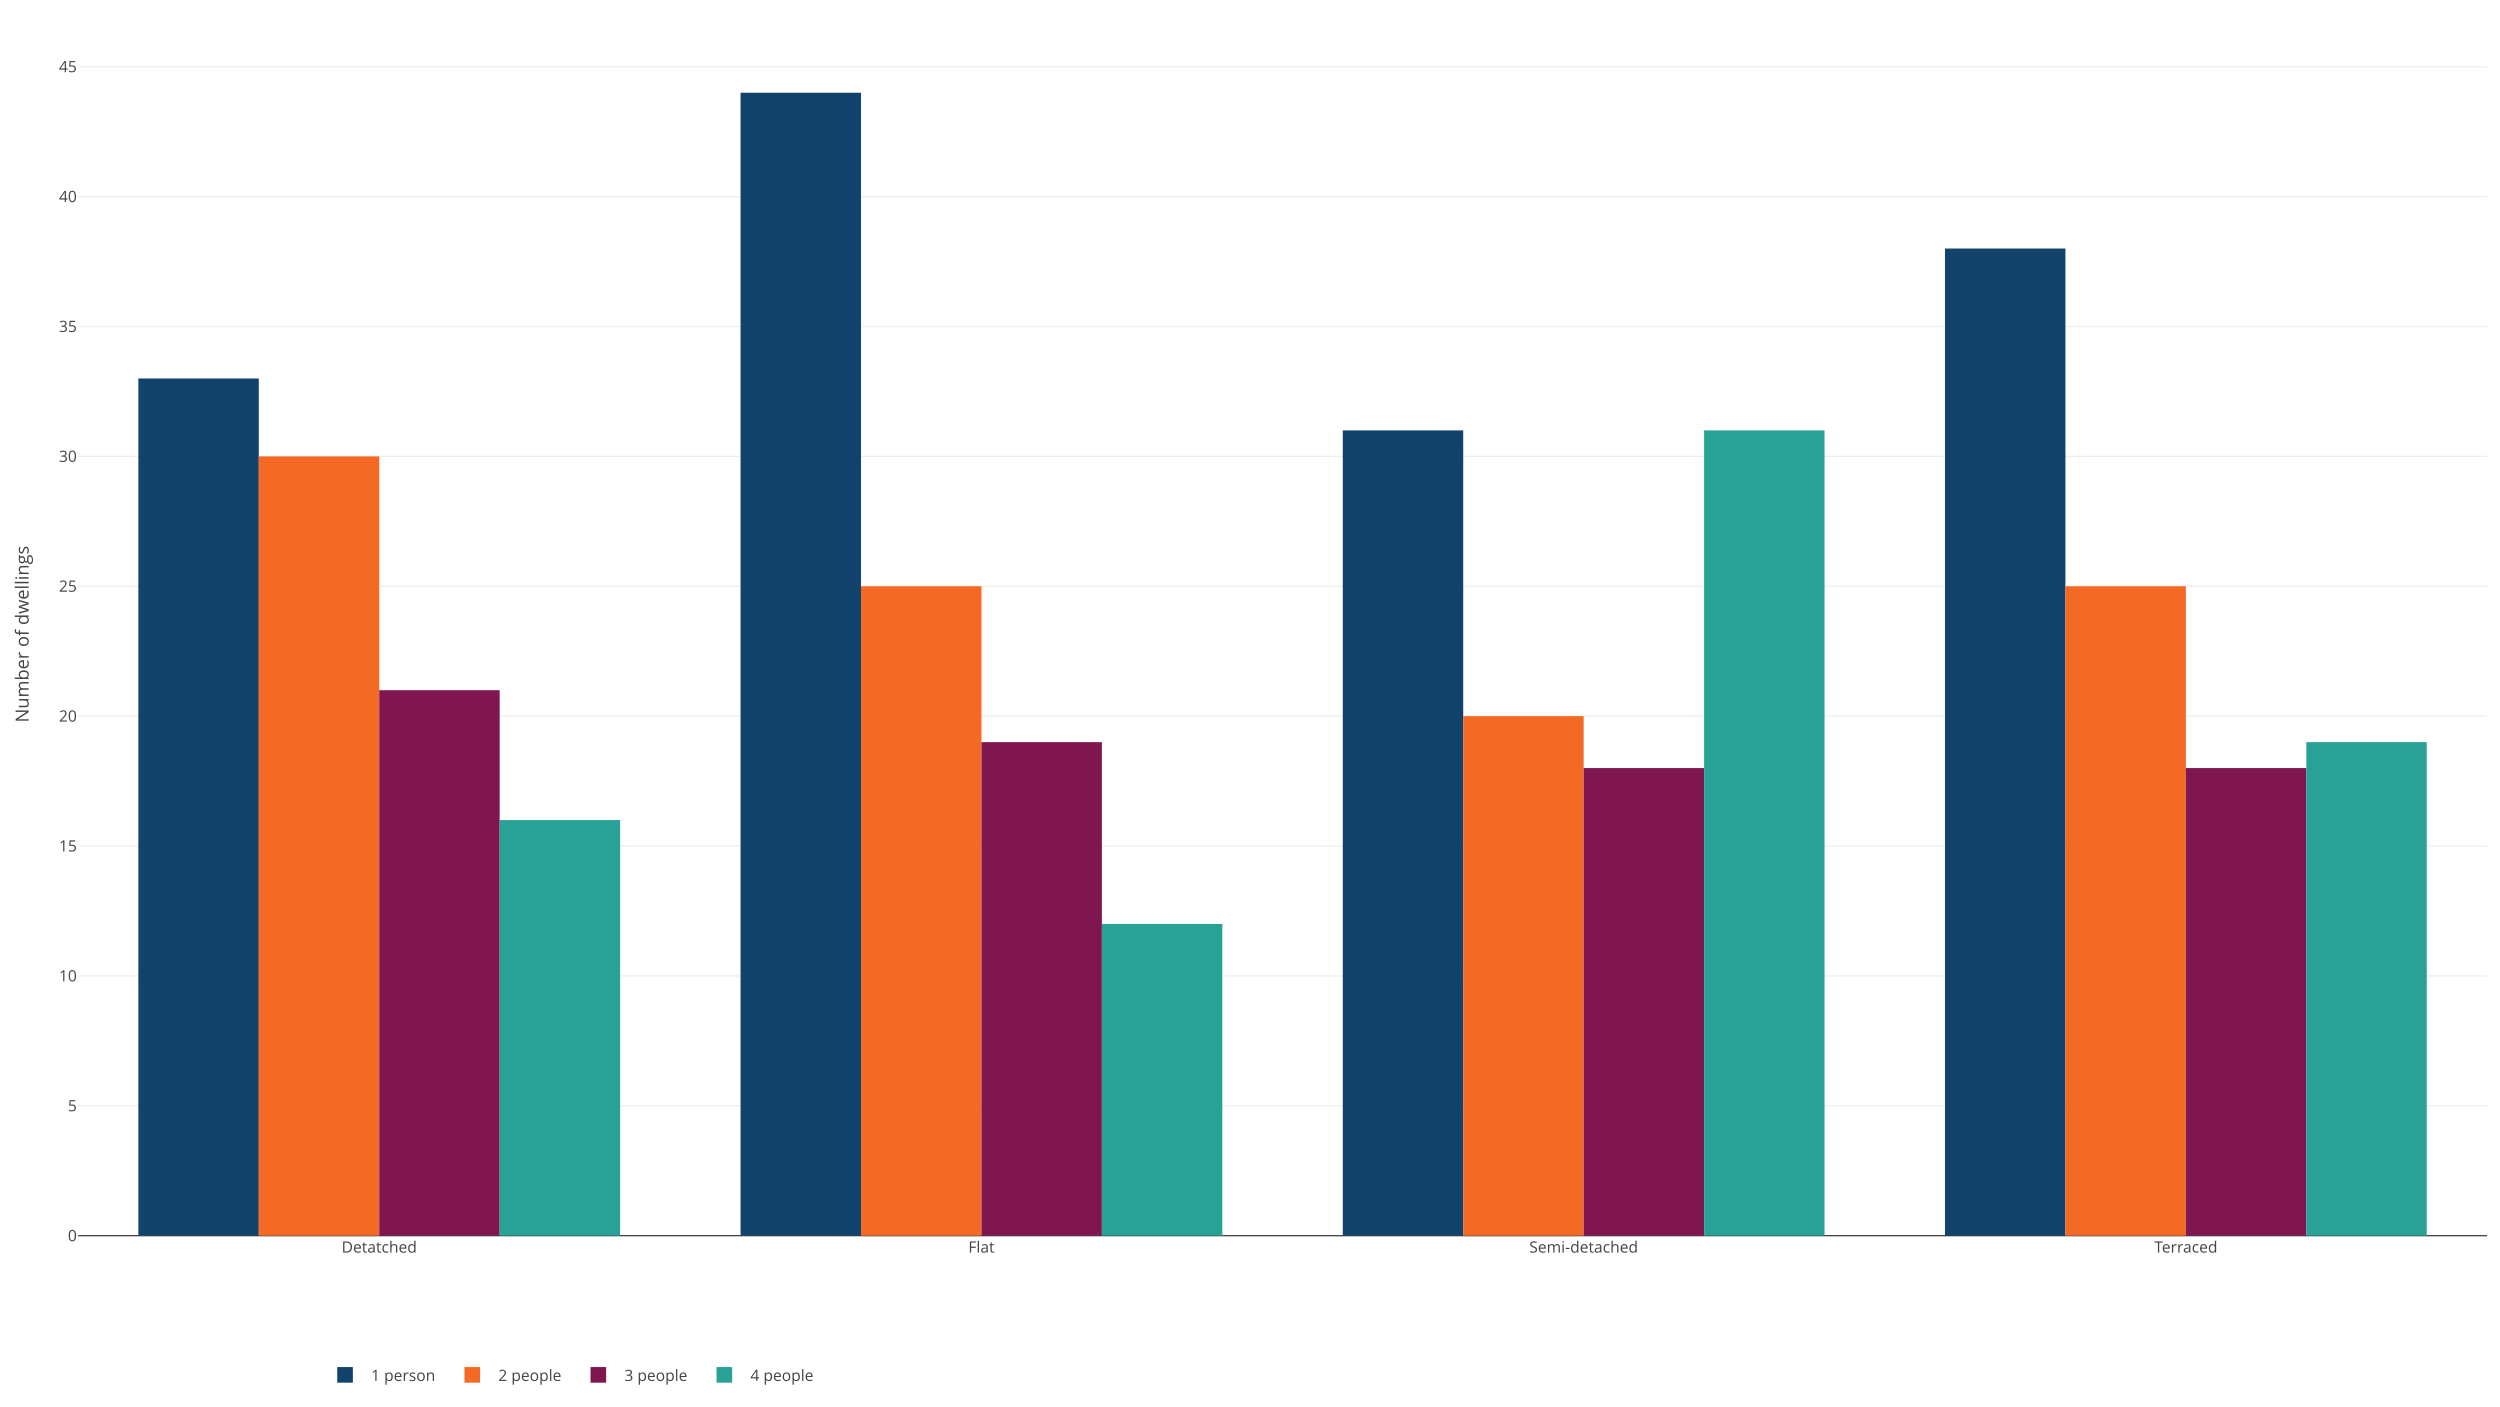
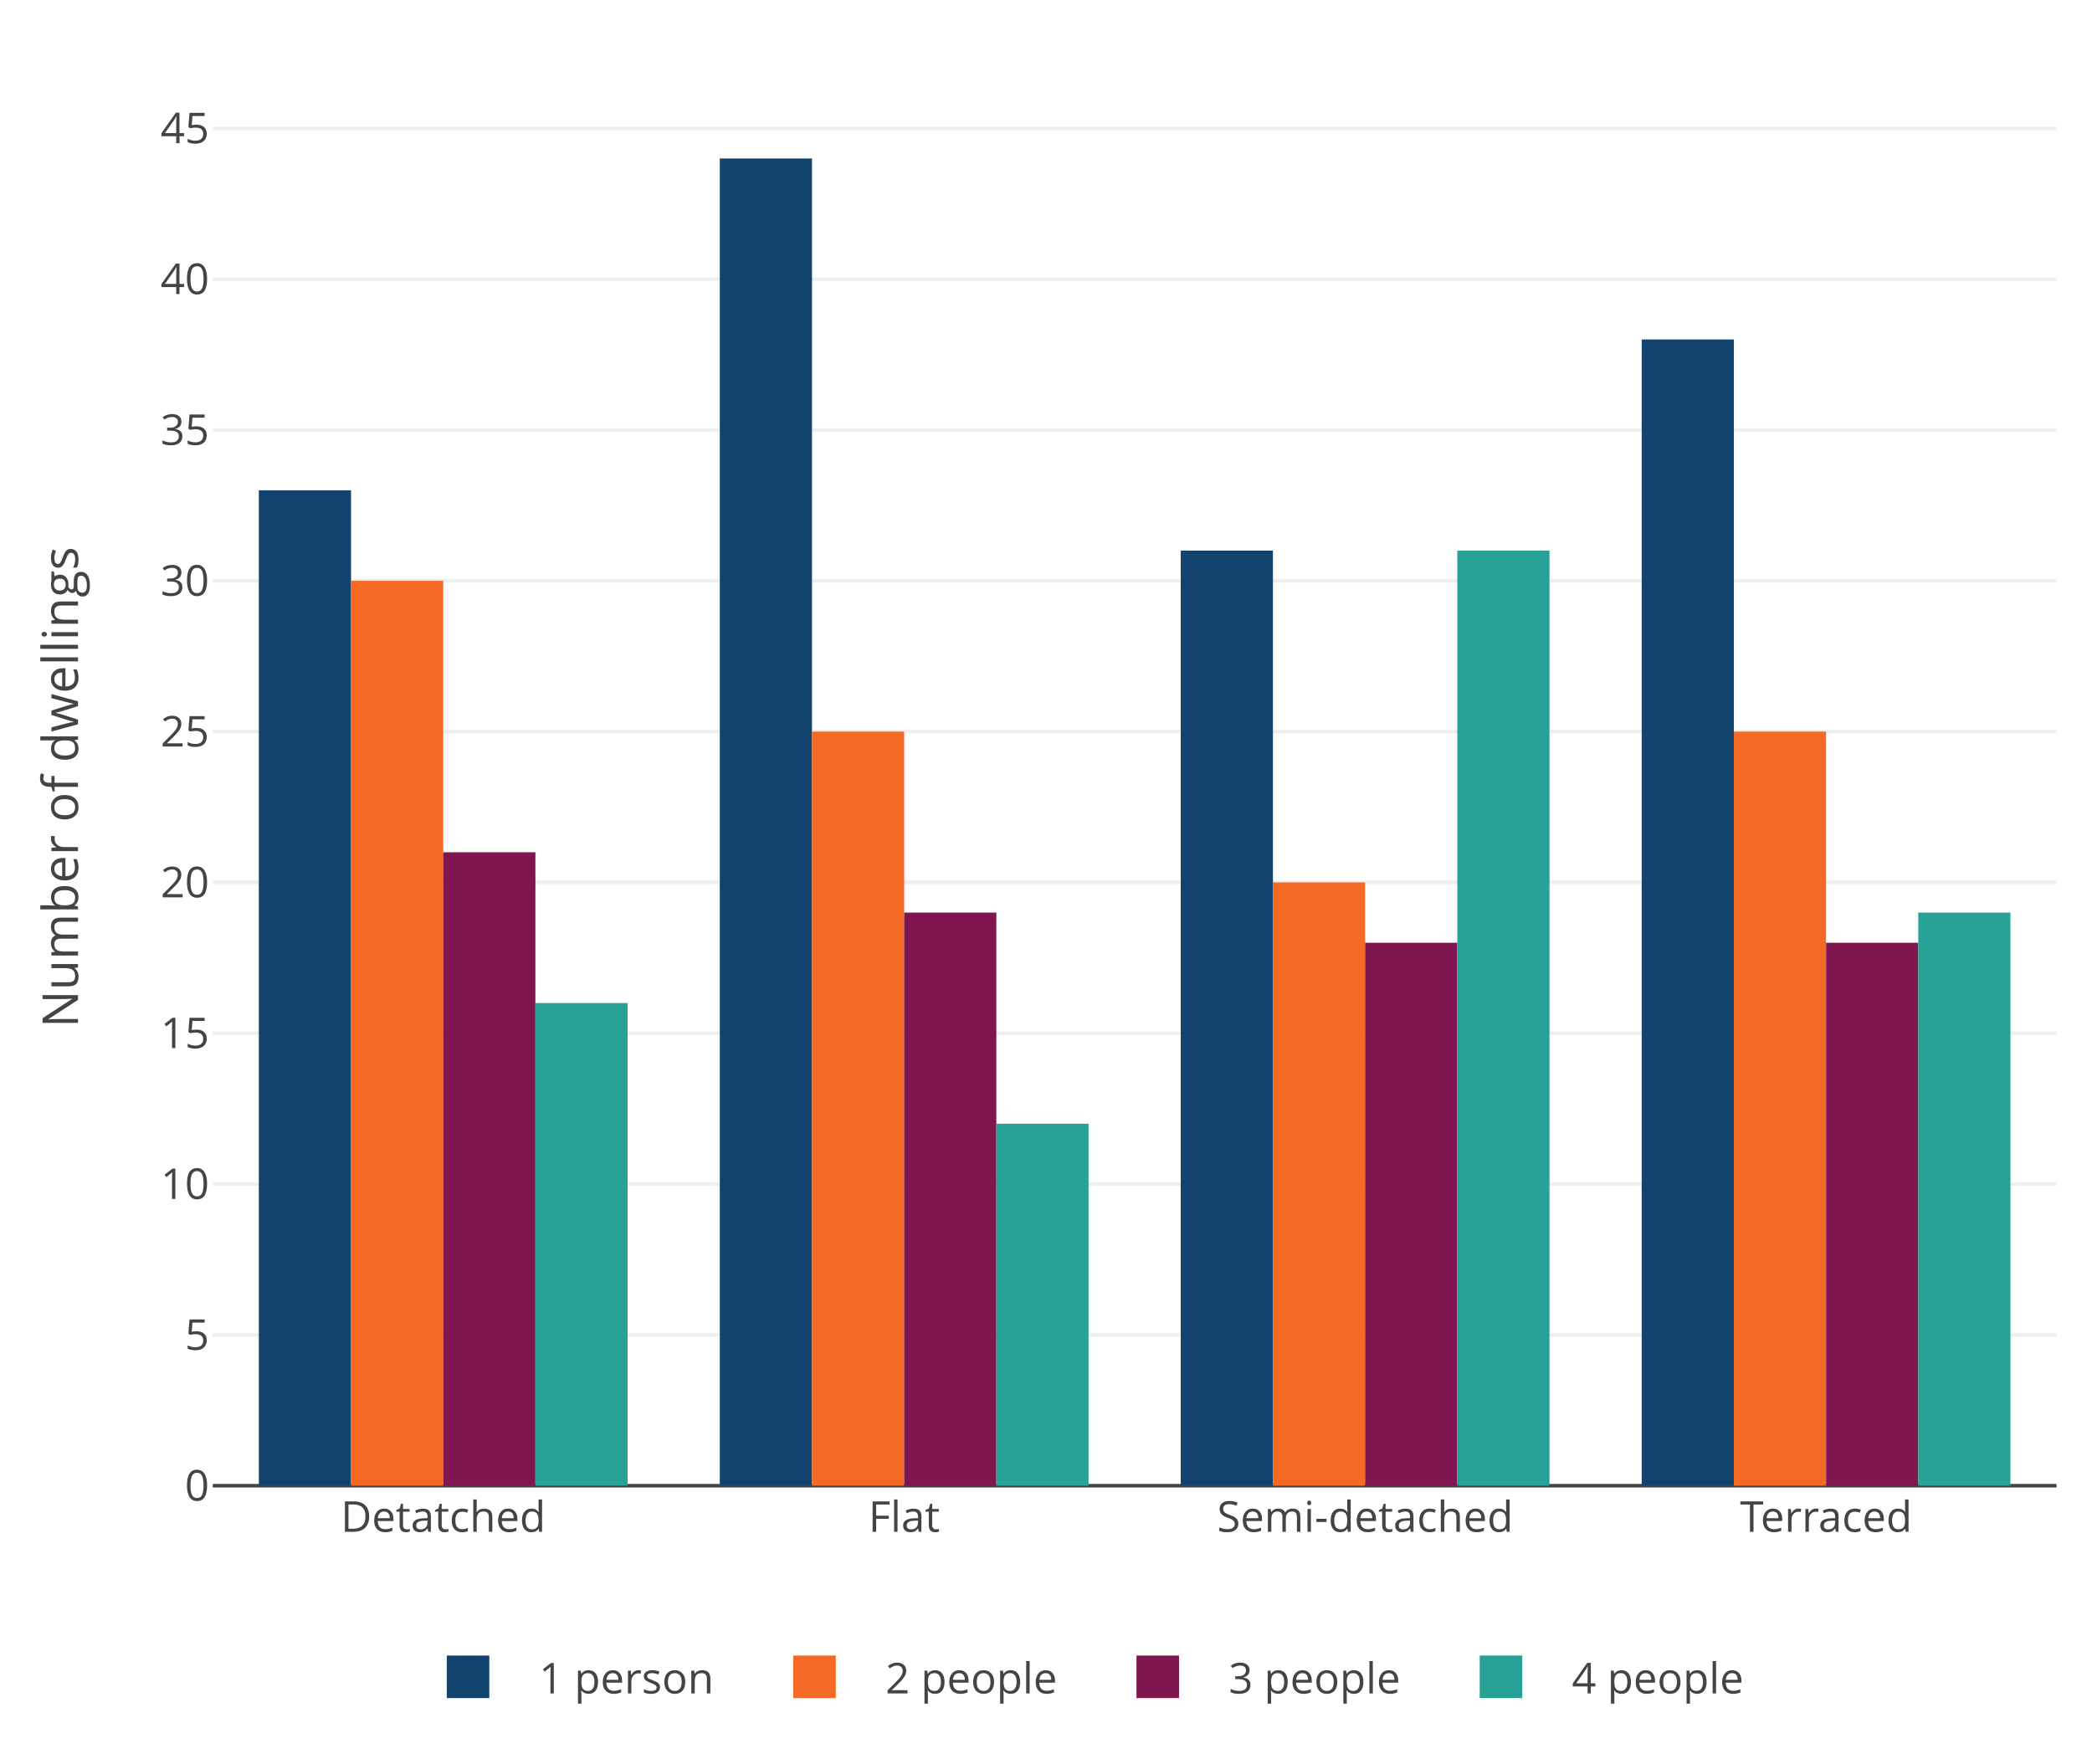
- <svg xmlns="http://www.w3.org/2000/svg" class="main-svg" width="1920" height="1080" style="" viewBox="0 0 1920 1080">
-   <rect x="0" y="0" width="1920" height="1080" style="fill: rgb(255, 255, 255); fill-opacity: 1;" />
-   <defs id="defs-31cc5b">
+ <svg xmlns="http://www.w3.org/2000/svg" class="main-svg" width="590" height="497.273" style="" viewBox="0 0 590 497.273">
+   <rect x="0" y="0" width="590" height="497.273" style="fill: rgb(255, 255, 255); fill-opacity: 1;" />
+   <defs id="defs-cac837">
    <g class="clips">
-       <clipPath id="clip31cc5bxyplot" class="plotclip">
-         <rect width="1850" height="924" />
-       </clipPath>
-       <clipPath class="axesclip" id="clip31cc5bx">
-         <rect x="60" y="0" width="1850" height="1080" />
-       </clipPath>
-       <clipPath class="axesclip" id="clip31cc5by">
-         <rect x="0" y="25" width="1920" height="924" />
-       </clipPath>
-       <clipPath class="axesclip" id="clip31cc5bxy">
-         <rect x="60" y="25" width="1850" height="924" />
+       <clipPath id="clipcac837xyplot" class="plotclip">
+         <rect width="520" height="394" />
+       </clipPath>
+       <clipPath class="axesclip" id="clipcac837x">
+         <rect x="60" y="0" width="520" height="497.273" />
+       </clipPath>
+       <clipPath class="axesclip" id="clipcac837y">
+         <rect x="0" y="25" width="590" height="394" />
+       </clipPath>
+       <clipPath class="axesclip" id="clipcac837xy">
+         <rect x="60" y="25" width="520" height="394" />
      </clipPath>
    </g>
    <g class="gradients" />
    <g class="patterns" />
  </defs>
  <g class="bglayer" />
  <g class="layer-below">
    <g class="imagelayer" />
    <g class="shapelayer" />
  </g>
  <g class="cartesianlayer">
    <g class="subplot xy">
      <g class="layer-subplot">
        <g class="shapelayer" />
        <g class="imagelayer" />
      </g>
      <g class="gridlayer">
        <g class="x" />
        <g class="y">
-           <path class="ygrid crisp" transform="translate(0,849.25)" d="M60,0h1850" style="stroke: rgb(238, 238, 238); stroke-opacity: 1; stroke-width: 1px;" />
-           <path class="ygrid crisp" transform="translate(0,749.5)" d="M60,0h1850" style="stroke: rgb(238, 238, 238); stroke-opacity: 1; stroke-width: 1px;" />
-           <path class="ygrid crisp" transform="translate(0,649.75)" d="M60,0h1850" style="stroke: rgb(238, 238, 238); stroke-opacity: 1; stroke-width: 1px;" />
-           <path class="ygrid crisp" transform="translate(0,550)" d="M60,0h1850" style="stroke: rgb(238, 238, 238); stroke-opacity: 1; stroke-width: 1px;" />
-           <path class="ygrid crisp" transform="translate(0,450.25)" d="M60,0h1850" style="stroke: rgb(238, 238, 238); stroke-opacity: 1; stroke-width: 1px;" />
-           <path class="ygrid crisp" transform="translate(0,350.5)" d="M60,0h1850" style="stroke: rgb(238, 238, 238); stroke-opacity: 1; stroke-width: 1px;" />
-           <path class="ygrid crisp" transform="translate(0,250.75)" d="M60,0h1850" style="stroke: rgb(238, 238, 238); stroke-opacity: 1; stroke-width: 1px;" />
-           <path class="ygrid crisp" transform="translate(0,151)" d="M60,0h1850" style="stroke: rgb(238, 238, 238); stroke-opacity: 1; stroke-width: 1px;" />
-           <path class="ygrid crisp" transform="translate(0,51.25)" d="M60,0h1850" style="stroke: rgb(238, 238, 238); stroke-opacity: 1; stroke-width: 1px;" />
+           <path class="ygrid crisp" transform="translate(0,376.47)" d="M60,0h520" style="stroke: rgb(238, 238, 238); stroke-opacity: 1; stroke-width: 1px;" />
+           <path class="ygrid crisp" transform="translate(0,333.93)" d="M60,0h520" style="stroke: rgb(238, 238, 238); stroke-opacity: 1; stroke-width: 1px;" />
+           <path class="ygrid crisp" transform="translate(0,291.4)" d="M60,0h520" style="stroke: rgb(238, 238, 238); stroke-opacity: 1; stroke-width: 1px;" />
+           <path class="ygrid crisp" transform="translate(0,248.86)" d="M60,0h520" style="stroke: rgb(238, 238, 238); stroke-opacity: 1; stroke-width: 1px;" />
+           <path class="ygrid crisp" transform="translate(0,206.33)" d="M60,0h520" style="stroke: rgb(238, 238, 238); stroke-opacity: 1; stroke-width: 1px;" />
+           <path class="ygrid crisp" transform="translate(0,163.8)" d="M60,0h520" style="stroke: rgb(238, 238, 238); stroke-opacity: 1; stroke-width: 1px;" />
+           <path class="ygrid crisp" transform="translate(0,121.26)" d="M60,0h520" style="stroke: rgb(238, 238, 238); stroke-opacity: 1; stroke-width: 1px;" />
+           <path class="ygrid crisp" transform="translate(0,78.73)" d="M60,0h520" style="stroke: rgb(238, 238, 238); stroke-opacity: 1; stroke-width: 1px;" />
+           <path class="ygrid crisp" transform="translate(0,36.19)" d="M60,0h520" style="stroke: rgb(238, 238, 238); stroke-opacity: 1; stroke-width: 1px;" />
        </g>
      </g>
      <g class="zerolinelayer">
-         <path class="yzl zl crisp" transform="translate(0,949)" d="M60,0h1850" style="stroke: rgb(68, 68, 68); stroke-opacity: 1; stroke-width: 1px;" />
+         <path class="yzl zl crisp" transform="translate(0,419)" d="M60,0h520" style="stroke: rgb(68, 68, 68); stroke-opacity: 1; stroke-width: 1px;" />
      </g>
      <path class="xlines-below" />
      <path class="ylines-below" />
      <g class="overlines-below" />
      <g class="xaxislayer-below" />
      <g class="yaxislayer-below" />
      <g class="overaxes-below" />
-       <g class="plot" transform="translate(60,25)" clip-path="url(#clip31cc5bxyplot)">
+       <g class="plot" transform="translate(60,25)" clip-path="url(#clipcac837xyplot)">
        <g class="barlayer mlayer">
          <g class="trace bars" style="opacity: 1;">
            <g class="points">
              <g class="point">
-                 <path d="M46.25,924V265.65H138.75V924Z" style="vector-effect: non-scaling-stroke; opacity: 1; stroke-width: 0px; fill: rgb(18, 67, 109); fill-opacity: 1;" />
-               </g>
-               <g class="point">
-                 <path d="M1433.75,924V165.9H1526.25V924Z" style="vector-effect: non-scaling-stroke; opacity: 1; stroke-width: 0px; fill: rgb(18, 67, 109); fill-opacity: 1;" />
-               </g>
-               <g class="point">
-                 <path d="M971.25,924V305.55H1063.75V924Z" style="vector-effect: non-scaling-stroke; opacity: 1; stroke-width: 0px; fill: rgb(18, 67, 109); fill-opacity: 1;" />
-               </g>
-               <g class="point">
-                 <path d="M508.75,924V46.2H601.25V924Z" style="vector-effect: non-scaling-stroke; opacity: 1; stroke-width: 0px; fill: rgb(18, 67, 109); fill-opacity: 1;" />
-               </g>
-             </g>
-           </g>
-           <g class="trace bars" style="opacity: 1;">
-             <g class="points">
-               <g class="point">
-                 <path d="M138.75,924V325.5H231.25V924Z" style="vector-effect: non-scaling-stroke; opacity: 1; stroke-width: 0px; fill: rgb(244, 106, 37); fill-opacity: 1;" />
-               </g>
-               <g class="point">
-                 <path d="M1526.25,924V425.25H1618.75V924Z" style="vector-effect: non-scaling-stroke; opacity: 1; stroke-width: 0px; fill: rgb(244, 106, 37); fill-opacity: 1;" />
-               </g>
-               <g class="point">
-                 <path d="M1063.75,924V525H1156.25V924Z" style="vector-effect: non-scaling-stroke; opacity: 1; stroke-width: 0px; fill: rgb(244, 106, 37); fill-opacity: 1;" />
-               </g>
-               <g class="point">
-                 <path d="M601.25,924V425.25H693.75V924Z" style="vector-effect: non-scaling-stroke; opacity: 1; stroke-width: 0px; fill: rgb(244, 106, 37); fill-opacity: 1;" />
-               </g>
-             </g>
-           </g>
-           <g class="trace bars" style="opacity: 1;">
-             <g class="points">
-               <g class="point">
-                 <path d="M231.25,924V505.05H323.75V924Z" style="vector-effect: non-scaling-stroke; opacity: 1; stroke-width: 0px; fill: rgb(128, 22, 80); fill-opacity: 1;" />
-               </g>
-               <g class="point">
-                 <path d="M1618.75,924V564.9H1711.25V924Z" style="vector-effect: non-scaling-stroke; opacity: 1; stroke-width: 0px; fill: rgb(128, 22, 80); fill-opacity: 1;" />
-               </g>
-               <g class="point">
-                 <path d="M1156.25,924V564.9H1248.75V924Z" style="vector-effect: non-scaling-stroke; opacity: 1; stroke-width: 0px; fill: rgb(128, 22, 80); fill-opacity: 1;" />
-               </g>
-               <g class="point">
-                 <path d="M693.75,924V544.95H786.25V924Z" style="vector-effect: non-scaling-stroke; opacity: 1; stroke-width: 0px; fill: rgb(128, 22, 80); fill-opacity: 1;" />
-               </g>
-             </g>
-           </g>
-           <g class="trace bars" style="opacity: 1;">
-             <g class="points">
-               <g class="point">
-                 <path d="M323.75,924V604.8H416.25V924Z" style="vector-effect: non-scaling-stroke; opacity: 1; stroke-width: 0px; fill: rgb(40, 161, 151); fill-opacity: 1;" />
-               </g>
-               <g class="point">
-                 <path d="M1711.25,924V544.95H1803.75V924Z" style="vector-effect: non-scaling-stroke; opacity: 1; stroke-width: 0px; fill: rgb(40, 161, 151); fill-opacity: 1;" />
-               </g>
-               <g class="point">
-                 <path d="M1248.75,924V305.55H1341.25V924Z" style="vector-effect: non-scaling-stroke; opacity: 1; stroke-width: 0px; fill: rgb(40, 161, 151); fill-opacity: 1;" />
-               </g>
-               <g class="point">
-                 <path d="M786.25,924V684.6H878.75V924Z" style="vector-effect: non-scaling-stroke; opacity: 1; stroke-width: 0px; fill: rgb(40, 161, 151); fill-opacity: 1;" />
+                 <path d="M13,394V113.28H39V394Z" style="vector-effect: non-scaling-stroke; opacity: 1; stroke-width: 0px; fill: rgb(18, 67, 109); fill-opacity: 1;" />
+               </g>
+               <g class="point">
+                 <path d="M403,394V70.74H429V394Z" style="vector-effect: non-scaling-stroke; opacity: 1; stroke-width: 0px; fill: rgb(18, 67, 109); fill-opacity: 1;" />
+               </g>
+               <g class="point">
+                 <path d="M273,394V130.29H299V394Z" style="vector-effect: non-scaling-stroke; opacity: 1; stroke-width: 0px; fill: rgb(18, 67, 109); fill-opacity: 1;" />
+               </g>
+               <g class="point">
+                 <path d="M143,394V19.7H169V394Z" style="vector-effect: non-scaling-stroke; opacity: 1; stroke-width: 0px; fill: rgb(18, 67, 109); fill-opacity: 1;" />
+               </g>
+             </g>
+           </g>
+           <g class="trace bars" style="opacity: 1;">
+             <g class="points">
+               <g class="point">
+                 <path d="M39,394V138.8H65V394Z" style="vector-effect: non-scaling-stroke; opacity: 1; stroke-width: 0px; fill: rgb(244, 106, 37); fill-opacity: 1;" />
+               </g>
+               <g class="point">
+                 <path d="M429,394V181.33H455V394Z" style="vector-effect: non-scaling-stroke; opacity: 1; stroke-width: 0px; fill: rgb(244, 106, 37); fill-opacity: 1;" />
+               </g>
+               <g class="point">
+                 <path d="M299,394V223.86H325V394Z" style="vector-effect: non-scaling-stroke; opacity: 1; stroke-width: 0px; fill: rgb(244, 106, 37); fill-opacity: 1;" />
+               </g>
+               <g class="point">
+                 <path d="M169,394V181.33H195V394Z" style="vector-effect: non-scaling-stroke; opacity: 1; stroke-width: 0px; fill: rgb(244, 106, 37); fill-opacity: 1;" />
+               </g>
+             </g>
+           </g>
+           <g class="trace bars" style="opacity: 1;">
+             <g class="points">
+               <g class="point">
+                 <path d="M65,394V215.36H91V394Z" style="vector-effect: non-scaling-stroke; opacity: 1; stroke-width: 0px; fill: rgb(128, 22, 80); fill-opacity: 1;" />
+               </g>
+               <g class="point">
+                 <path d="M455,394V240.88H481V394Z" style="vector-effect: non-scaling-stroke; opacity: 1; stroke-width: 0px; fill: rgb(128, 22, 80); fill-opacity: 1;" />
+               </g>
+               <g class="point">
+                 <path d="M325,394V240.88H351V394Z" style="vector-effect: non-scaling-stroke; opacity: 1; stroke-width: 0px; fill: rgb(128, 22, 80); fill-opacity: 1;" />
+               </g>
+               <g class="point">
+                 <path d="M195,394V232.37H221V394Z" style="vector-effect: non-scaling-stroke; opacity: 1; stroke-width: 0px; fill: rgb(128, 22, 80); fill-opacity: 1;" />
+               </g>
+             </g>
+           </g>
+           <g class="trace bars" style="opacity: 1;">
+             <g class="points">
+               <g class="point">
+                 <path d="M91,394V257.89H117V394Z" style="vector-effect: non-scaling-stroke; opacity: 1; stroke-width: 0px; fill: rgb(40, 161, 151); fill-opacity: 1;" />
+               </g>
+               <g class="point">
+                 <path d="M481,394V232.37H507V394Z" style="vector-effect: non-scaling-stroke; opacity: 1; stroke-width: 0px; fill: rgb(40, 161, 151); fill-opacity: 1;" />
+               </g>
+               <g class="point">
+                 <path d="M351,394V130.29H377V394Z" style="vector-effect: non-scaling-stroke; opacity: 1; stroke-width: 0px; fill: rgb(40, 161, 151); fill-opacity: 1;" />
+               </g>
+               <g class="point">
+                 <path d="M221,394V291.92H247V394Z" style="vector-effect: non-scaling-stroke; opacity: 1; stroke-width: 0px; fill: rgb(40, 161, 151); fill-opacity: 1;" />
              </g>
            </g>
          </g>
        </g>
      </g>
      <g class="overplot" />
      <path class="xlines-above crisp" d="M0,0" style="fill: none;" />
      <path class="ylines-above crisp" d="M0,0" style="fill: none;" />
      <g class="overlines-above" />
      <g class="xaxislayer-above">
        <g class="xtick">
-           <text text-anchor="middle" x="0" y="962" transform="translate(291.25,0)" style="font-family: 'Open Sans', verdana, arial, sans-serif; font-size: 12px; fill: rgb(68, 68, 68); fill-opacity: 1; white-space: pre; opacity: 1;">Detatched</text>
-         </g>
-         <g class="xtick">
-           <text text-anchor="middle" x="0" y="962" transform="translate(753.75,0)" style="font-family: 'Open Sans', verdana, arial, sans-serif; font-size: 12px; fill: rgb(68, 68, 68); fill-opacity: 1; white-space: pre; opacity: 1;">Flat</text>
-         </g>
-         <g class="xtick">
-           <text text-anchor="middle" x="0" y="962" transform="translate(1216.25,0)" style="font-family: 'Open Sans', verdana, arial, sans-serif; font-size: 12px; fill: rgb(68, 68, 68); fill-opacity: 1; white-space: pre; opacity: 1;">Semi-detached</text>
-         </g>
-         <g class="xtick">
-           <text text-anchor="middle" x="0" y="962" transform="translate(1678.75,0)" style="font-family: 'Open Sans', verdana, arial, sans-serif; font-size: 12px; fill: rgb(68, 68, 68); fill-opacity: 1; white-space: pre; opacity: 1;">Terraced</text>
+           <text text-anchor="middle" x="0" y="432" transform="translate(125,0)" style="font-family: 'Open Sans', verdana, arial, sans-serif; font-size: 12px; fill: rgb(68, 68, 68); fill-opacity: 1; white-space: pre; opacity: 1;">Detatched</text>
+         </g>
+         <g class="xtick">
+           <text text-anchor="middle" x="0" y="432" transform="translate(255,0)" style="font-family: 'Open Sans', verdana, arial, sans-serif; font-size: 12px; fill: rgb(68, 68, 68); fill-opacity: 1; white-space: pre; opacity: 1;">Flat</text>
+         </g>
+         <g class="xtick">
+           <text text-anchor="middle" x="0" y="432" transform="translate(385,0)" style="font-family: 'Open Sans', verdana, arial, sans-serif; font-size: 12px; fill: rgb(68, 68, 68); fill-opacity: 1; white-space: pre; opacity: 1;">Semi-detached</text>
+         </g>
+         <g class="xtick">
+           <text text-anchor="middle" x="0" y="432" transform="translate(515,0)" style="font-family: 'Open Sans', verdana, arial, sans-serif; font-size: 12px; fill: rgb(68, 68, 68); fill-opacity: 1; white-space: pre; opacity: 1;">Terraced</text>
        </g>
      </g>
      <g class="yaxislayer-above">
        <g class="ytick">
-           <text text-anchor="end" x="59" y="4.2" transform="translate(0,949)" style="font-family: 'Open Sans', verdana, arial, sans-serif; font-size: 12px; fill: rgb(68, 68, 68); fill-opacity: 1; white-space: pre; opacity: 1;">0</text>
-         </g>
-         <g class="ytick">
-           <text text-anchor="end" x="59" y="4.2" style="font-family: 'Open Sans', verdana, arial, sans-serif; font-size: 12px; fill: rgb(68, 68, 68); fill-opacity: 1; white-space: pre; opacity: 1;" transform="translate(0,849.25)">5</text>
-         </g>
-         <g class="ytick">
-           <text text-anchor="end" x="59" y="4.2" style="font-family: 'Open Sans', verdana, arial, sans-serif; font-size: 12px; fill: rgb(68, 68, 68); fill-opacity: 1; white-space: pre; opacity: 1;" transform="translate(0,749.5)">10</text>
-         </g>
-         <g class="ytick">
-           <text text-anchor="end" x="59" y="4.2" style="font-family: 'Open Sans', verdana, arial, sans-serif; font-size: 12px; fill: rgb(68, 68, 68); fill-opacity: 1; white-space: pre; opacity: 1;" transform="translate(0,649.75)">15</text>
-         </g>
-         <g class="ytick">
-           <text text-anchor="end" x="59" y="4.2" style="font-family: 'Open Sans', verdana, arial, sans-serif; font-size: 12px; fill: rgb(68, 68, 68); fill-opacity: 1; white-space: pre; opacity: 1;" transform="translate(0,550)">20</text>
-         </g>
-         <g class="ytick">
-           <text text-anchor="end" x="59" y="4.2" style="font-family: 'Open Sans', verdana, arial, sans-serif; font-size: 12px; fill: rgb(68, 68, 68); fill-opacity: 1; white-space: pre; opacity: 1;" transform="translate(0,450.25)">25</text>
-         </g>
-         <g class="ytick">
-           <text text-anchor="end" x="59" y="4.2" style="font-family: 'Open Sans', verdana, arial, sans-serif; font-size: 12px; fill: rgb(68, 68, 68); fill-opacity: 1; white-space: pre; opacity: 1;" transform="translate(0,350.5)">30</text>
-         </g>
-         <g class="ytick">
-           <text text-anchor="end" x="59" y="4.2" style="font-family: 'Open Sans', verdana, arial, sans-serif; font-size: 12px; fill: rgb(68, 68, 68); fill-opacity: 1; white-space: pre; opacity: 1;" transform="translate(0,250.75)">35</text>
-         </g>
-         <g class="ytick">
-           <text text-anchor="end" x="59" y="4.2" style="font-family: 'Open Sans', verdana, arial, sans-serif; font-size: 12px; fill: rgb(68, 68, 68); fill-opacity: 1; white-space: pre; opacity: 1;" transform="translate(0,151)">40</text>
-         </g>
-         <g class="ytick">
-           <text text-anchor="end" x="59" y="4.2" style="font-family: 'Open Sans', verdana, arial, sans-serif; font-size: 12px; fill: rgb(68, 68, 68); fill-opacity: 1; white-space: pre; opacity: 1;" transform="translate(0,51.25)">45</text>
+           <text text-anchor="end" x="59" y="4.2" transform="translate(0,419)" style="font-family: 'Open Sans', verdana, arial, sans-serif; font-size: 12px; fill: rgb(68, 68, 68); fill-opacity: 1; white-space: pre; opacity: 1;">0</text>
+         </g>
+         <g class="ytick">
+           <text text-anchor="end" x="59" y="4.2" style="font-family: 'Open Sans', verdana, arial, sans-serif; font-size: 12px; fill: rgb(68, 68, 68); fill-opacity: 1; white-space: pre; opacity: 1;" transform="translate(0,376.47)">5</text>
+         </g>
+         <g class="ytick">
+           <text text-anchor="end" x="59" y="4.2" style="font-family: 'Open Sans', verdana, arial, sans-serif; font-size: 12px; fill: rgb(68, 68, 68); fill-opacity: 1; white-space: pre; opacity: 1;" transform="translate(0,333.93)">10</text>
+         </g>
+         <g class="ytick">
+           <text text-anchor="end" x="59" y="4.2" style="font-family: 'Open Sans', verdana, arial, sans-serif; font-size: 12px; fill: rgb(68, 68, 68); fill-opacity: 1; white-space: pre; opacity: 1;" transform="translate(0,291.4)">15</text>
+         </g>
+         <g class="ytick">
+           <text text-anchor="end" x="59" y="4.2" style="font-family: 'Open Sans', verdana, arial, sans-serif; font-size: 12px; fill: rgb(68, 68, 68); fill-opacity: 1; white-space: pre; opacity: 1;" transform="translate(0,248.86)">20</text>
+         </g>
+         <g class="ytick">
+           <text text-anchor="end" x="59" y="4.2" style="font-family: 'Open Sans', verdana, arial, sans-serif; font-size: 12px; fill: rgb(68, 68, 68); fill-opacity: 1; white-space: pre; opacity: 1;" transform="translate(0,206.33)">25</text>
+         </g>
+         <g class="ytick">
+           <text text-anchor="end" x="59" y="4.2" style="font-family: 'Open Sans', verdana, arial, sans-serif; font-size: 12px; fill: rgb(68, 68, 68); fill-opacity: 1; white-space: pre; opacity: 1;" transform="translate(0,163.8)">30</text>
+         </g>
+         <g class="ytick">
+           <text text-anchor="end" x="59" y="4.2" style="font-family: 'Open Sans', verdana, arial, sans-serif; font-size: 12px; fill: rgb(68, 68, 68); fill-opacity: 1; white-space: pre; opacity: 1;" transform="translate(0,121.26)">35</text>
+         </g>
+         <g class="ytick">
+           <text text-anchor="end" x="59" y="4.2" style="font-family: 'Open Sans', verdana, arial, sans-serif; font-size: 12px; fill: rgb(68, 68, 68); fill-opacity: 1; white-space: pre; opacity: 1;" transform="translate(0,78.73)">40</text>
+         </g>
+         <g class="ytick">
+           <text text-anchor="end" x="59" y="4.2" style="font-family: 'Open Sans', verdana, arial, sans-serif; font-size: 12px; fill: rgb(68, 68, 68); fill-opacity: 1; white-space: pre; opacity: 1;" transform="translate(0,36.19)">45</text>
        </g>
      </g>
      <g class="overaxes-above" />
    </g>
  </g>
  <g class="polarlayer" />
  <g class="ternarylayer" />
  <g class="geolayer" />
  <g class="funnelarealayer" />
  <g class="pielayer" />
  <g class="iciclelayer" />
  <g class="treemaplayer" />
  <g class="sunburstlayer" />
  <g class="glimages" />
-   <defs id="topdefs-31cc5b">
+   <defs id="topdefs-cac837">
    <g class="clips" />
-     <clipPath id="legend31cc5b">
+     <clipPath id="legendcac837">
      <rect width="389" height="29" x="0" y="0" />
    </clipPath>
  </defs>
  <g class="layer-above">
    <g class="imagelayer" />
    <g class="shapelayer" />
  </g>
  <g class="infolayer">
-     <g class="legend" pointer-events="all" transform="translate(245,1041.4)">
+     <g class="legend" pointer-events="all" transform="translate(112,458.4)">
      <rect class="bg" shape-rendering="crispEdges" width="389" height="29" x="0" y="0" style="stroke: rgb(68, 68, 68); stroke-opacity: 1; fill: rgb(255, 255, 255); fill-opacity: 1; stroke-width: 0px;" />
-       <g class="scrollbox" transform="" clip-path="url(#legend31cc5b)">
+       <g class="scrollbox" transform="" clip-path="url(#legendcac837)">
        <g class="groups">
          <g class="traces" transform="translate(0,14.5)" style="opacity: 1;">
            <text class="legendtext" text-anchor="start" x="40" y="4.68" style="font-family: 'Open Sans', verdana, arial, sans-serif; font-size: 12px; fill: rgb(68, 68, 68); fill-opacity: 1; white-space: pre;">1 person</text>
            <g class="layers" style="opacity: 1;">
              <g class="legendfill" />
              <g class="legendlines" />
              <g class="legendsymbols">
                <g class="legendpoints">
                  <path class="legendundefined" d="M6,6H-6V-6H6Z" transform="translate(20,0)" style="stroke-width: 0px; fill: rgb(18, 67, 109); fill-opacity: 1;" />
                </g>
              </g>
            </g>
            <rect class="legendtoggle" x="0" y="-9.5" width="95.218" height="19" style="fill: rgb(0, 0, 0); fill-opacity: 0;" />
          </g>
          <g class="traces" transform="translate(97.71839,14.5)" style="opacity: 1;">
            <text class="legendtext" text-anchor="start" x="40" y="4.68" style="font-family: 'Open Sans', verdana, arial, sans-serif; font-size: 12px; fill: rgb(68, 68, 68); fill-opacity: 1; white-space: pre;">2 people</text>
            <g class="layers" style="opacity: 1;">
              <g class="legendfill" />
              <g class="legendlines" />
              <g class="legendsymbols">
                <g class="legendpoints">
                  <path class="legendundefined" d="M6,6H-6V-6H6Z" transform="translate(20,0)" style="stroke-width: 0px; fill: rgb(244, 106, 37); fill-opacity: 1;" />
                </g>
              </g>
            </g>
            <rect class="legendtoggle" x="0" y="-9.5" width="94.297" height="19" style="fill: rgb(0, 0, 0); fill-opacity: 0;" />
          </g>
          <g class="traces" transform="translate(194.5153,14.5)" style="opacity: 1;">
            <text class="legendtext" text-anchor="start" x="40" y="4.68" style="font-family: 'Open Sans', verdana, arial, sans-serif; font-size: 12px; fill: rgb(68, 68, 68); fill-opacity: 1; white-space: pre;">3 people</text>
            <g class="layers" style="opacity: 1;">
              <g class="legendfill" />
              <g class="legendlines" />
              <g class="legendsymbols">
                <g class="legendpoints">
                  <path class="legendundefined" d="M6,6H-6V-6H6Z" transform="translate(20,0)" style="stroke-width: 0px; fill: rgb(128, 22, 80); fill-opacity: 1;" />
                </g>
              </g>
            </g>
            <rect class="legendtoggle" x="0" y="-9.5" width="94.297" height="19" style="fill: rgb(0, 0, 0); fill-opacity: 0;" />
          </g>
          <g class="traces" transform="translate(291.3121,14.5)" style="opacity: 1;">
            <text class="legendtext" text-anchor="start" x="40" y="4.68" style="font-family: 'Open Sans', verdana, arial, sans-serif; font-size: 12px; fill: rgb(68, 68, 68); fill-opacity: 1; white-space: pre;">4 people</text>
            <g class="layers" style="opacity: 1;">
              <g class="legendfill" />
              <g class="legendlines" />
              <g class="legendsymbols">
                <g class="legendpoints">
                  <path class="legendundefined" d="M6,6H-6V-6H6Z" transform="translate(20,0)" style="stroke-width: 0px; fill: rgb(40, 161, 151); fill-opacity: 1;" />
                </g>
              </g>
            </g>
            <rect class="legendtoggle" x="0" y="-9.5" width="94.297" height="19" style="fill: rgb(0, 0, 0); fill-opacity: 0;" />
          </g>
        </g>
      </g>
      <rect class="scrollbar" rx="20" ry="3" width="0" height="0" x="0" y="0" style="fill: rgb(128, 139, 164); fill-opacity: 1;" />
    </g>
    <g class="g-gtitle" />
    <g class="g-xtitle" />
    <g class="g-ytitle">
-       <text class="ytitle" transform="rotate(-90,22,487)" x="22" y="487" text-anchor="middle" style="font-family: 'Open Sans', verdana, arial, sans-serif; font-size: 14px; fill: rgb(68, 68, 68); opacity: 1; font-weight: normal; white-space: pre;">Number of dwellings</text>
+       <text class="ytitle" transform="rotate(-90,22,222)" x="22" y="222" text-anchor="middle" style="font-family: 'Open Sans', verdana, arial, sans-serif; font-size: 14px; fill: rgb(68, 68, 68); opacity: 1; font-weight: normal; white-space: pre;">Number of dwellings</text>
    </g>
  </g>
</svg>
